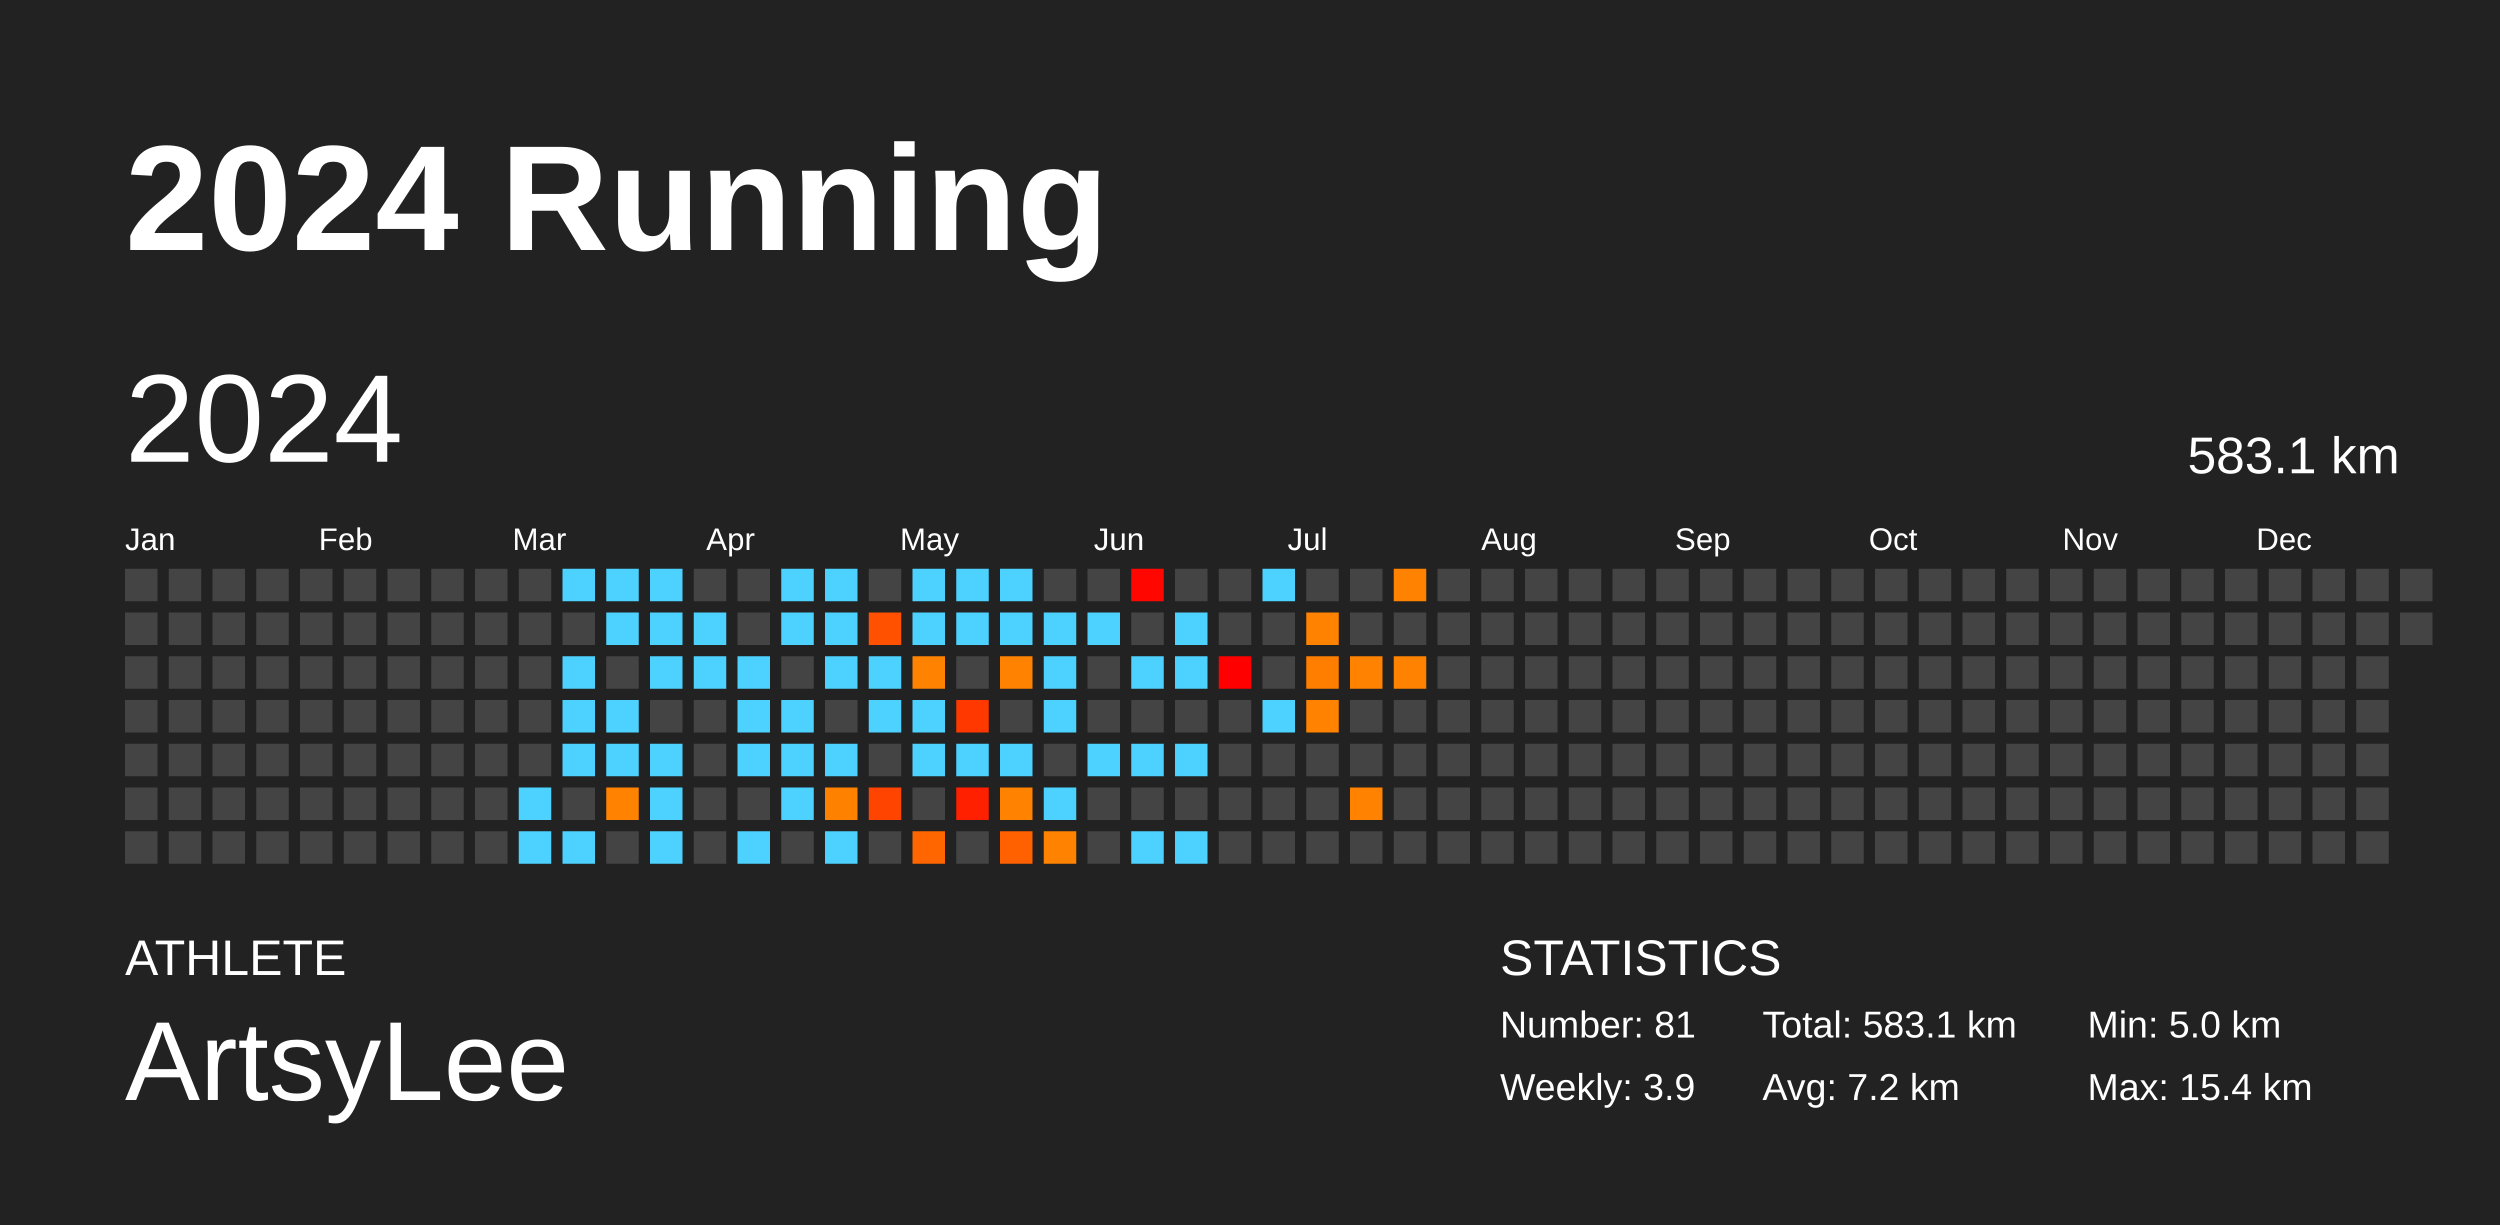
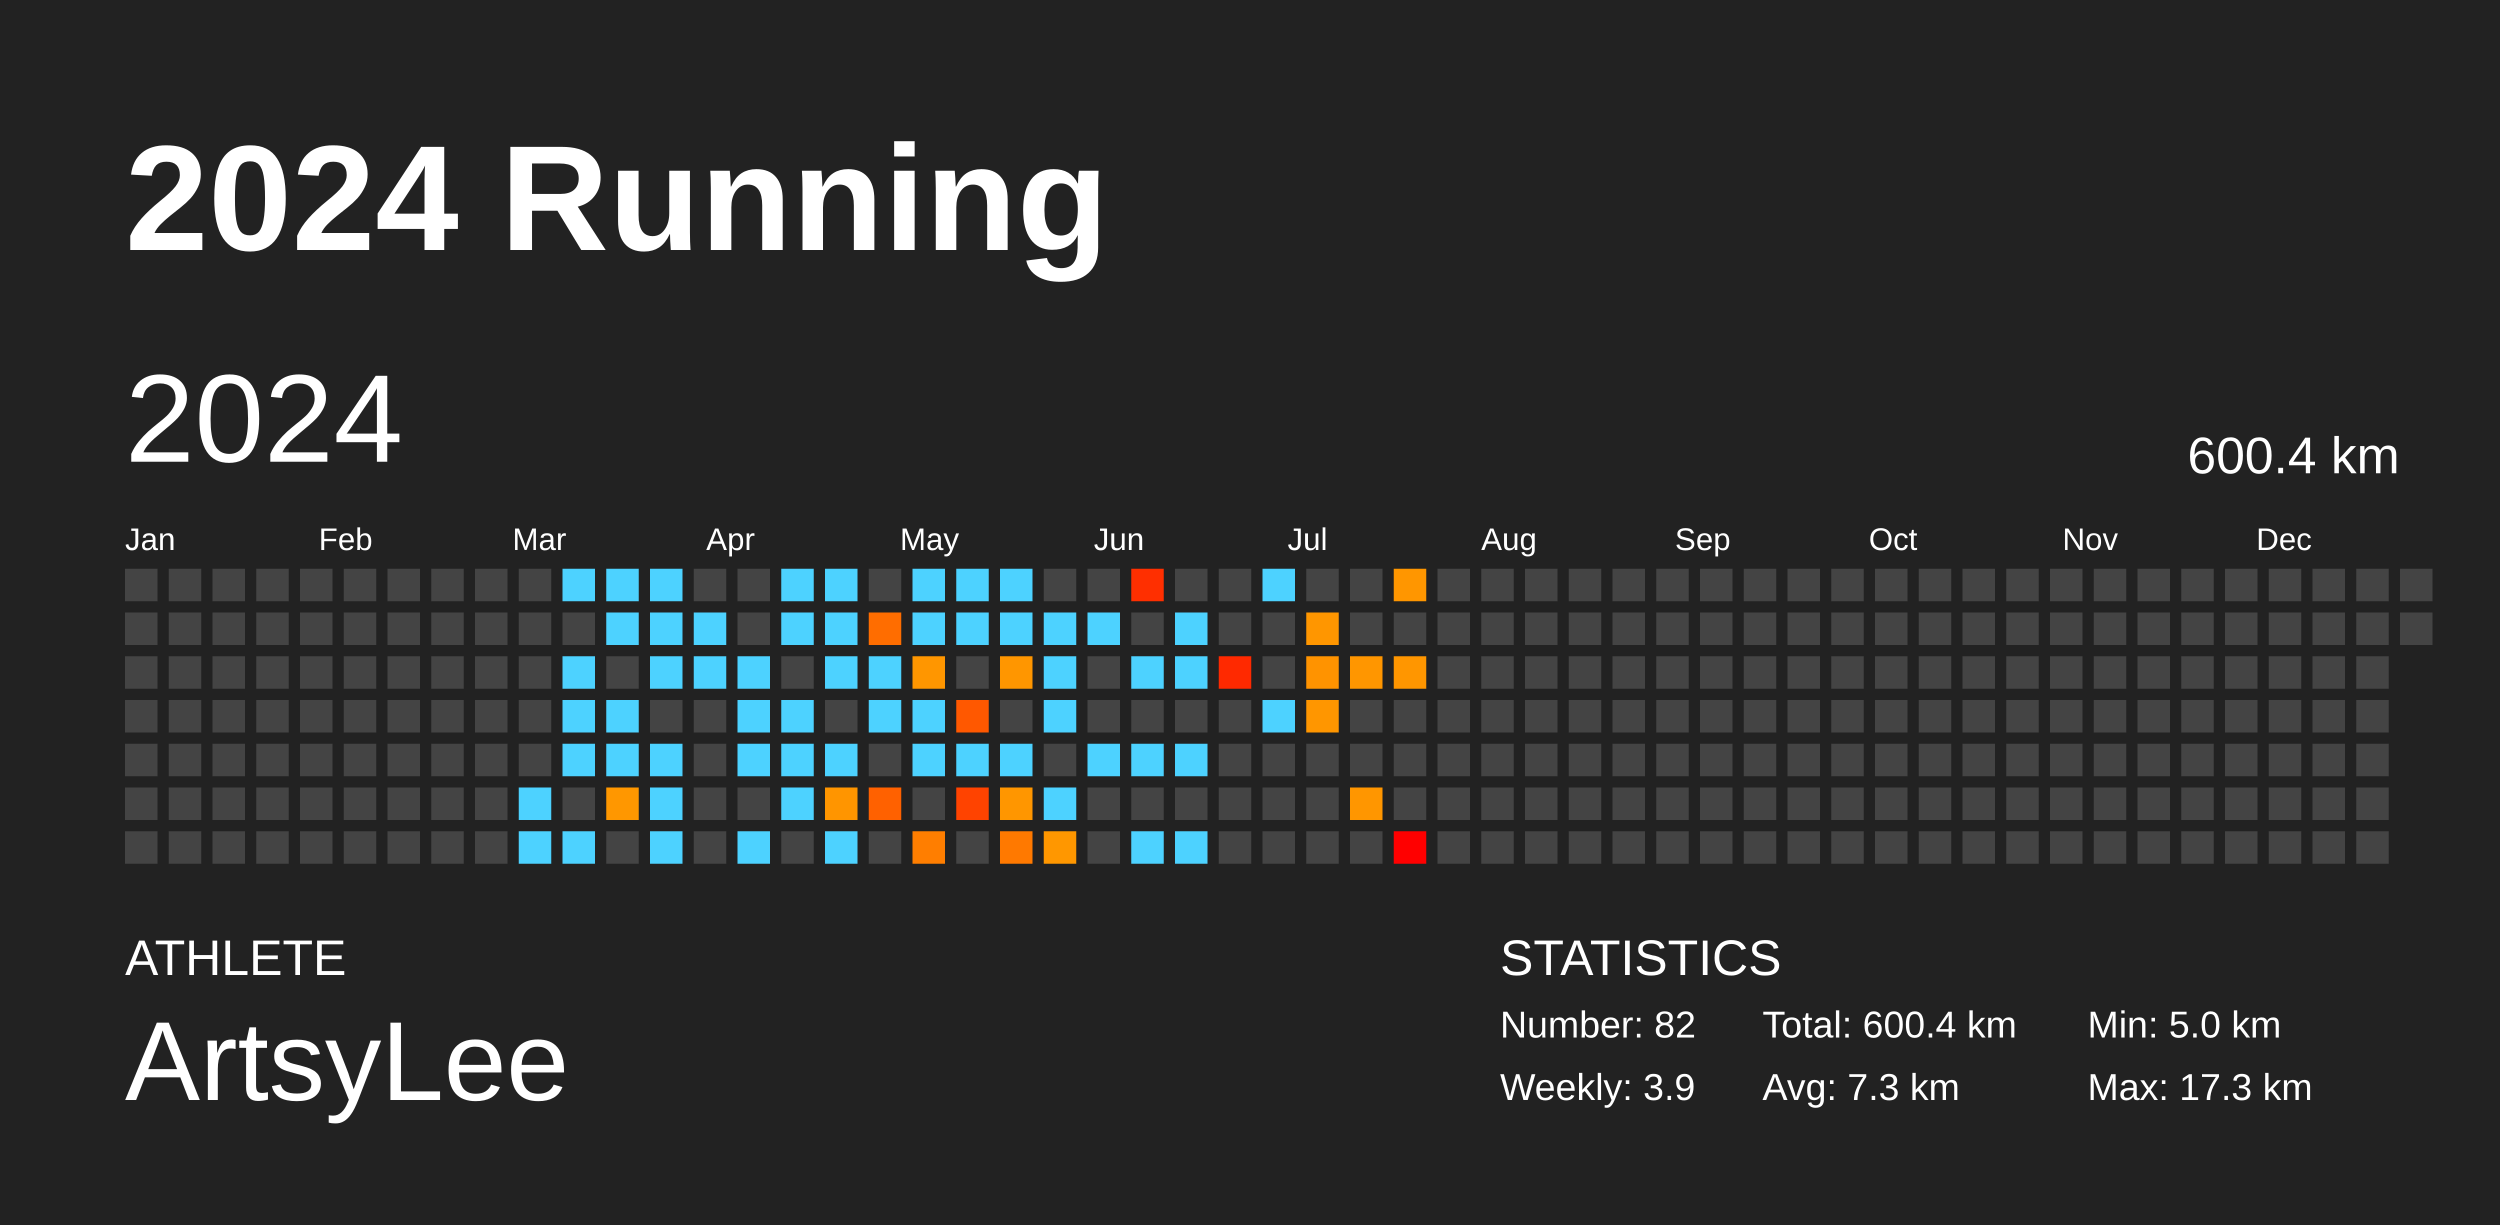
<svg xmlns="http://www.w3.org/2000/svg" baseProfile="full" height="98mm" version="1.1" viewBox="0,0,200,98" width="200mm">
  <defs />
  <rect fill="#222222" height="98" width="200" x="0" y="0" />
  <text fill="#FFFFFF" style="font-size:12px; font-family:Arial; font-weight:bold;" x="10" y="20">2024 Running</text>
  <text fill="#FFFFFF" style="font-size:4px; font-family:Arial" x="10" y="78">ATHLETE</text>
  <text fill="#FFFFFF" style="font-size:9px; font-family:Arial" x="10" y="88">ArtsyLee</text>
  <text fill="#FFFFFF" style="font-size:4px; font-family:Arial" x="120" y="78">STATISTICS</text>
-   <text fill="#FFFFFF" style="font-size:3px; font-family:Arial" x="120" y="83">Number: 81</text>
+   <text fill="#FFFFFF" style="font-size:3px; font-family:Arial" x="120" y="83">Number: 82</text>
  <text fill="#FFFFFF" style="font-size:3px; font-family:Arial" x="120" y="88">Weekly: 3.9</text>
-   <text fill="#FFFFFF" style="font-size:3px; font-family:Arial" x="141" y="83">Total: 583.1 km</text>
-   <text fill="#FFFFFF" style="font-size:3px; font-family:Arial" x="141" y="88">Avg: 7.2 km</text>
+   <text fill="#FFFFFF" style="font-size:3px; font-family:Arial" x="141" y="83">Total: 600.4 km</text>
+   <text fill="#FFFFFF" style="font-size:3px; font-family:Arial" x="141" y="88">Avg: 7.3 km</text>
  <text fill="#FFFFFF" style="font-size:3px; font-family:Arial" x="167" y="83">Min: 5.0 km</text>
-   <text fill="#FFFFFF" style="font-size:3px; font-family:Arial" x="167" y="88">Max: 15.4 km</text>
+   <text fill="#FFFFFF" style="font-size:3px; font-family:Arial" x="167" y="88">Max: 17.3 km</text>
  <text dominant-baseline="hanging" fill="#FFFFFF" style="font-size:10.0px; font-family:Arial;" x="10" y="30">2024</text>
-   <text dominant-baseline="hanging" fill="#FFFFFF" style="font-size:4.125px; font-family:Arial;" x="175" y="35">583.1 km</text>
+   <text dominant-baseline="hanging" fill="#FFFFFF" style="font-size:4.125px; font-family:Arial;" x="175" y="35">600.4 km</text>
  <text fill="#FFFFFF" style="font-size:2.5px; font-family:Arial" x="10.0" y="44">Jan</text>
  <text fill="#FFFFFF" style="font-size:2.5px; font-family:Arial" x="25.5" y="44">Feb</text>
  <text fill="#FFFFFF" style="font-size:2.5px; font-family:Arial" x="41.0" y="44">Mar</text>
  <text fill="#FFFFFF" style="font-size:2.5px; font-family:Arial" x="56.5" y="44">Apr</text>
  <text fill="#FFFFFF" style="font-size:2.5px; font-family:Arial" x="72.0" y="44">May</text>
  <text fill="#FFFFFF" style="font-size:2.5px; font-family:Arial" x="87.5" y="44">Jun</text>
  <text fill="#FFFFFF" style="font-size:2.5px; font-family:Arial" x="103.0" y="44">Jul</text>
  <text fill="#FFFFFF" style="font-size:2.5px; font-family:Arial" x="118.5" y="44">Aug</text>
  <text fill="#FFFFFF" style="font-size:2.5px; font-family:Arial" x="134.0" y="44">Sep</text>
  <text fill="#FFFFFF" style="font-size:2.5px; font-family:Arial" x="149.5" y="44">Oct</text>
  <text fill="#FFFFFF" style="font-size:2.5px; font-family:Arial" x="165.0" y="44">Nov</text>
  <text fill="#FFFFFF" style="font-size:2.5px; font-family:Arial" x="180.5" y="44">Dec</text>
  <rect fill="#444444" height="2.6" width="2.6" x="10.0" y="45.5" />
  <rect fill="#444444" height="2.6" width="2.6" x="10.0" y="49.0" />
  <rect fill="#444444" height="2.6" width="2.6" x="10.0" y="52.5" />
  <rect fill="#444444" height="2.6" width="2.6" x="10.0" y="56.0" />
  <rect fill="#444444" height="2.6" width="2.6" x="10.0" y="59.5" />
  <rect fill="#444444" height="2.6" width="2.6" x="10.0" y="63.0" />
  <rect fill="#444444" height="2.6" width="2.6" x="10.0" y="66.5" />
  <rect fill="#444444" height="2.6" width="2.6" x="13.5" y="45.5" />
  <rect fill="#444444" height="2.6" width="2.6" x="13.5" y="49.0" />
  <rect fill="#444444" height="2.6" width="2.6" x="13.5" y="52.5" />
  <rect fill="#444444" height="2.6" width="2.6" x="13.5" y="56.0" />
  <rect fill="#444444" height="2.6" width="2.6" x="13.5" y="59.5" />
  <rect fill="#444444" height="2.6" width="2.6" x="13.5" y="63.0" />
  <rect fill="#444444" height="2.6" width="2.6" x="13.5" y="66.5" />
  <rect fill="#444444" height="2.6" width="2.6" x="17.0" y="45.5" />
  <rect fill="#444444" height="2.6" width="2.6" x="17.0" y="49.0" />
  <rect fill="#444444" height="2.6" width="2.6" x="17.0" y="52.5" />
  <rect fill="#444444" height="2.6" width="2.6" x="17.0" y="56.0" />
  <rect fill="#444444" height="2.6" width="2.6" x="17.0" y="59.5" />
  <rect fill="#444444" height="2.6" width="2.6" x="17.0" y="63.0" />
  <rect fill="#444444" height="2.6" width="2.6" x="17.0" y="66.5" />
  <rect fill="#444444" height="2.6" width="2.6" x="20.5" y="45.5" />
  <rect fill="#444444" height="2.6" width="2.6" x="20.5" y="49.0" />
  <rect fill="#444444" height="2.6" width="2.6" x="20.5" y="52.5" />
  <rect fill="#444444" height="2.6" width="2.6" x="20.5" y="56.0" />
  <rect fill="#444444" height="2.6" width="2.6" x="20.5" y="59.5" />
  <rect fill="#444444" height="2.6" width="2.6" x="20.5" y="63.0" />
  <rect fill="#444444" height="2.6" width="2.6" x="20.5" y="66.5" />
  <rect fill="#444444" height="2.6" width="2.6" x="24.0" y="45.5" />
  <rect fill="#444444" height="2.6" width="2.6" x="24.0" y="49.0" />
  <rect fill="#444444" height="2.6" width="2.6" x="24.0" y="52.5" />
  <rect fill="#444444" height="2.6" width="2.6" x="24.0" y="56.0" />
  <rect fill="#444444" height="2.6" width="2.6" x="24.0" y="59.5" />
  <rect fill="#444444" height="2.6" width="2.6" x="24.0" y="63.0" />
  <rect fill="#444444" height="2.6" width="2.6" x="24.0" y="66.5" />
  <rect fill="#444444" height="2.6" width="2.6" x="27.5" y="45.5" />
  <rect fill="#444444" height="2.6" width="2.6" x="27.5" y="49.0" />
  <rect fill="#444444" height="2.6" width="2.6" x="27.5" y="52.5" />
  <rect fill="#444444" height="2.6" width="2.6" x="27.5" y="56.0" />
  <rect fill="#444444" height="2.6" width="2.6" x="27.5" y="59.5" />
  <rect fill="#444444" height="2.6" width="2.6" x="27.5" y="63.0" />
  <rect fill="#444444" height="2.6" width="2.6" x="27.5" y="66.5" />
  <rect fill="#444444" height="2.6" width="2.6" x="31.0" y="45.5" />
  <rect fill="#444444" height="2.6" width="2.6" x="31.0" y="49.0" />
  <rect fill="#444444" height="2.6" width="2.6" x="31.0" y="52.5" />
  <rect fill="#444444" height="2.6" width="2.6" x="31.0" y="56.0" />
  <rect fill="#444444" height="2.6" width="2.6" x="31.0" y="59.5" />
  <rect fill="#444444" height="2.6" width="2.6" x="31.0" y="63.0" />
  <rect fill="#444444" height="2.6" width="2.6" x="31.0" y="66.5" />
  <rect fill="#444444" height="2.6" width="2.6" x="34.5" y="45.5" />
  <rect fill="#444444" height="2.6" width="2.6" x="34.5" y="49.0" />
  <rect fill="#444444" height="2.6" width="2.6" x="34.5" y="52.5" />
  <rect fill="#444444" height="2.6" width="2.6" x="34.5" y="56.0" />
  <rect fill="#444444" height="2.6" width="2.6" x="34.5" y="59.5" />
  <rect fill="#444444" height="2.6" width="2.6" x="34.5" y="63.0" />
  <rect fill="#444444" height="2.6" width="2.6" x="34.5" y="66.5" />
  <rect fill="#444444" height="2.6" width="2.6" x="38.0" y="45.5" />
  <rect fill="#444444" height="2.6" width="2.6" x="38.0" y="49.0" />
  <rect fill="#444444" height="2.6" width="2.6" x="38.0" y="52.5" />
  <rect fill="#444444" height="2.6" width="2.6" x="38.0" y="56.0" />
  <rect fill="#444444" height="2.6" width="2.6" x="38.0" y="59.5" />
  <rect fill="#444444" height="2.6" width="2.6" x="38.0" y="63.0" />
  <rect fill="#444444" height="2.6" width="2.6" x="38.0" y="66.5" />
  <rect fill="#444444" height="2.6" width="2.6" x="41.5" y="45.5" />
  <rect fill="#444444" height="2.6" width="2.6" x="41.5" y="49.0" />
  <rect fill="#444444" height="2.6" width="2.6" x="41.5" y="52.5" />
  <rect fill="#444444" height="2.6" width="2.6" x="41.5" y="56.0" />
  <rect fill="#444444" height="2.6" width="2.6" x="41.5" y="59.5" />
  <rect fill="#4dd2ff" height="2.6" width="2.6" x="41.5" y="63.0" />
  <rect fill="#4dd2ff" height="2.6" width="2.6" x="41.5" y="66.5" />
  <rect fill="#4dd2ff" height="2.6" width="2.6" x="45.0" y="45.5" />
  <rect fill="#444444" height="2.6" width="2.6" x="45.0" y="49.0" />
  <rect fill="#4dd2ff" height="2.6" width="2.6" x="45.0" y="52.5" />
  <rect fill="#4dd2ff" height="2.6" width="2.6" x="45.0" y="56.0" />
  <rect fill="#4dd2ff" height="2.6" width="2.6" x="45.0" y="59.5" />
  <rect fill="#444444" height="2.6" width="2.6" x="45.0" y="63.0" />
  <rect fill="#4dd2ff" height="2.6" width="2.6" x="45.0" y="66.5" />
  <rect fill="#4dd2ff" height="2.6" width="2.6" x="48.5" y="45.5" />
  <rect fill="#4dd2ff" height="2.6" width="2.6" x="48.5" y="49.0" />
  <rect fill="#444444" height="2.6" width="2.6" x="48.5" y="52.5" />
  <rect fill="#4dd2ff" height="2.6" width="2.6" x="48.5" y="56.0" />
  <rect fill="#4dd2ff" height="2.6" width="2.6" x="48.5" y="59.5" />
-   <rect fill="#ff8300" height="2.6" width="2.6" x="48.5" y="63.0" />
+   <rect fill="#ff9700" height="2.6" width="2.6" x="48.5" y="63.0" />
  <rect fill="#444444" height="2.6" width="2.6" x="48.5" y="66.5" />
  <rect fill="#4dd2ff" height="2.6" width="2.6" x="52.0" y="45.5" />
  <rect fill="#4dd2ff" height="2.6" width="2.6" x="52.0" y="49.0" />
  <rect fill="#4dd2ff" height="2.6" width="2.6" x="52.0" y="52.5" />
  <rect fill="#444444" height="2.6" width="2.6" x="52.0" y="56.0" />
  <rect fill="#4dd2ff" height="2.6" width="2.6" x="52.0" y="59.5" />
  <rect fill="#4dd2ff" height="2.6" width="2.6" x="52.0" y="63.0" />
  <rect fill="#4dd2ff" height="2.6" width="2.6" x="52.0" y="66.5" />
  <rect fill="#444444" height="2.6" width="2.6" x="55.5" y="45.5" />
  <rect fill="#4dd2ff" height="2.6" width="2.6" x="55.5" y="49.0" />
  <rect fill="#4dd2ff" height="2.6" width="2.6" x="55.5" y="52.5" />
  <rect fill="#444444" height="2.6" width="2.6" x="55.5" y="56.0" />
  <rect fill="#444444" height="2.6" width="2.6" x="55.5" y="59.5" />
  <rect fill="#444444" height="2.6" width="2.6" x="55.5" y="63.0" />
  <rect fill="#444444" height="2.6" width="2.6" x="55.5" y="66.5" />
  <rect fill="#444444" height="2.6" width="2.6" x="59.0" y="45.5" />
  <rect fill="#444444" height="2.6" width="2.6" x="59.0" y="49.0" />
  <rect fill="#4dd2ff" height="2.6" width="2.6" x="59.0" y="52.5" />
  <rect fill="#4dd2ff" height="2.6" width="2.6" x="59.0" y="56.0" />
  <rect fill="#4dd2ff" height="2.6" width="2.6" x="59.0" y="59.5" />
  <rect fill="#444444" height="2.6" width="2.6" x="59.0" y="63.0" />
  <rect fill="#4dd2ff" height="2.6" width="2.6" x="59.0" y="66.5" />
  <rect fill="#4dd2ff" height="2.6" width="2.6" x="62.5" y="45.5" />
  <rect fill="#4dd2ff" height="2.6" width="2.6" x="62.5" y="49.0" />
  <rect fill="#444444" height="2.6" width="2.6" x="62.5" y="52.5" />
  <rect fill="#4dd2ff" height="2.6" width="2.6" x="62.5" y="56.0" />
  <rect fill="#4dd2ff" height="2.6" width="2.6" x="62.5" y="59.5" />
  <rect fill="#4dd2ff" height="2.6" width="2.6" x="62.5" y="63.0" />
  <rect fill="#444444" height="2.6" width="2.6" x="62.5" y="66.5" />
  <rect fill="#4dd2ff" height="2.6" width="2.6" x="66.0" y="45.5" />
  <rect fill="#4dd2ff" height="2.6" width="2.6" x="66.0" y="49.0" />
  <rect fill="#4dd2ff" height="2.6" width="2.6" x="66.0" y="52.5" />
  <rect fill="#444444" height="2.6" width="2.6" x="66.0" y="56.0" />
  <rect fill="#4dd2ff" height="2.6" width="2.6" x="66.0" y="59.5" />
-   <rect fill="#ff8100" height="2.6" width="2.6" x="66.0" y="63.0" />
+   <rect fill="#ff9500" height="2.6" width="2.6" x="66.0" y="63.0" />
  <rect fill="#4dd2ff" height="2.6" width="2.6" x="66.0" y="66.5" />
  <rect fill="#444444" height="2.6" width="2.6" x="69.5" y="45.5" />
-   <rect fill="#ff5100" height="2.6" width="2.6" x="69.5" y="49.0" />
+   <rect fill="#ff6d00" height="2.6" width="2.6" x="69.5" y="49.0" />
  <rect fill="#4dd2ff" height="2.6" width="2.6" x="69.5" y="52.5" />
  <rect fill="#4dd2ff" height="2.6" width="2.6" x="69.5" y="56.0" />
  <rect fill="#444444" height="2.6" width="2.6" x="69.5" y="59.5" />
-   <rect fill="#ff4400" height="2.6" width="2.6" x="69.5" y="63.0" />
+   <rect fill="#ff6100" height="2.6" width="2.6" x="69.5" y="63.0" />
  <rect fill="#444444" height="2.6" width="2.6" x="69.5" y="66.5" />
  <rect fill="#4dd2ff" height="2.6" width="2.6" x="73.0" y="45.5" />
  <rect fill="#4dd2ff" height="2.6" width="2.6" x="73.0" y="49.0" />
-   <rect fill="#ff8300" height="2.6" width="2.6" x="73.0" y="52.5" />
+   <rect fill="#ff9600" height="2.6" width="2.6" x="73.0" y="52.5" />
  <rect fill="#4dd2ff" height="2.6" width="2.6" x="73.0" y="56.0" />
  <rect fill="#4dd2ff" height="2.6" width="2.6" x="73.0" y="59.5" />
  <rect fill="#444444" height="2.6" width="2.6" x="73.0" y="63.0" />
-   <rect fill="#ff6600" height="2.6" width="2.6" x="73.0" y="66.5" />
+   <rect fill="#ff7e00" height="2.6" width="2.6" x="73.0" y="66.5" />
  <rect fill="#4dd2ff" height="2.6" width="2.6" x="76.5" y="45.5" />
  <rect fill="#4dd2ff" height="2.6" width="2.6" x="76.5" y="49.0" />
  <rect fill="#444444" height="2.6" width="2.6" x="76.5" y="52.5" />
-   <rect fill="#ff3800" height="2.6" width="2.6" x="76.5" y="56.0" />
+   <rect fill="#ff5800" height="2.6" width="2.6" x="76.5" y="56.0" />
  <rect fill="#4dd2ff" height="2.6" width="2.6" x="76.5" y="59.5" />
-   <rect fill="#ff2000" height="2.6" width="2.6" x="76.5" y="63.0" />
+   <rect fill="#ff4300" height="2.6" width="2.6" x="76.5" y="63.0" />
  <rect fill="#444444" height="2.6" width="2.6" x="76.5" y="66.5" />
  <rect fill="#4dd2ff" height="2.6" width="2.6" x="80.0" y="45.5" />
  <rect fill="#4dd2ff" height="2.6" width="2.6" x="80.0" y="49.0" />
-   <rect fill="#ff8300" height="2.6" width="2.6" x="80.0" y="52.5" />
+   <rect fill="#ff9600" height="2.6" width="2.6" x="80.0" y="52.5" />
  <rect fill="#444444" height="2.6" width="2.6" x="80.0" y="56.0" />
  <rect fill="#4dd2ff" height="2.6" width="2.6" x="80.0" y="59.5" />
-   <rect fill="#ff8200" height="2.6" width="2.6" x="80.0" y="63.0" />
-   <rect fill="#ff6000" height="2.6" width="2.6" x="80.0" y="66.5" />
+   <rect fill="#ff9600" height="2.6" width="2.6" x="80.0" y="63.0" />
+   <rect fill="#ff7900" height="2.6" width="2.6" x="80.0" y="66.5" />
  <rect fill="#444444" height="2.6" width="2.6" x="83.5" y="45.5" />
  <rect fill="#4dd2ff" height="2.6" width="2.6" x="83.5" y="49.0" />
  <rect fill="#4dd2ff" height="2.6" width="2.6" x="83.5" y="52.5" />
  <rect fill="#4dd2ff" height="2.6" width="2.6" x="83.5" y="56.0" />
  <rect fill="#444444" height="2.6" width="2.6" x="83.5" y="59.5" />
  <rect fill="#4dd2ff" height="2.6" width="2.6" x="83.5" y="63.0" />
-   <rect fill="#ff8300" height="2.6" width="2.6" x="83.5" y="66.5" />
+   <rect fill="#ff9700" height="2.6" width="2.6" x="83.5" y="66.5" />
  <rect fill="#444444" height="2.6" width="2.6" x="87.0" y="45.5" />
  <rect fill="#4dd2ff" height="2.6" width="2.6" x="87.0" y="49.0" />
  <rect fill="#444444" height="2.6" width="2.6" x="87.0" y="52.5" />
  <rect fill="#444444" height="2.6" width="2.6" x="87.0" y="56.0" />
  <rect fill="#4dd2ff" height="2.6" width="2.6" x="87.0" y="59.5" />
  <rect fill="#444444" height="2.6" width="2.6" x="87.0" y="63.0" />
  <rect fill="#444444" height="2.6" width="2.6" x="87.0" y="66.5" />
-   <rect fill="#ff0700" height="2.6" width="2.6" x="90.5" y="45.5" />
+   <rect fill="#ff2f00" height="2.6" width="2.6" x="90.5" y="45.5" />
  <rect fill="#444444" height="2.6" width="2.6" x="90.5" y="49.0" />
  <rect fill="#4dd2ff" height="2.6" width="2.6" x="90.5" y="52.5" />
  <rect fill="#444444" height="2.6" width="2.6" x="90.5" y="56.0" />
  <rect fill="#4dd2ff" height="2.6" width="2.6" x="90.5" y="59.5" />
  <rect fill="#444444" height="2.6" width="2.6" x="90.5" y="63.0" />
  <rect fill="#4dd2ff" height="2.6" width="2.6" x="90.5" y="66.5" />
  <rect fill="#444444" height="2.6" width="2.6" x="94.0" y="45.5" />
  <rect fill="#4dd2ff" height="2.6" width="2.6" x="94.0" y="49.0" />
  <rect fill="#4dd2ff" height="2.6" width="2.6" x="94.0" y="52.5" />
  <rect fill="#444444" height="2.6" width="2.6" x="94.0" y="56.0" />
  <rect fill="#4dd2ff" height="2.6" width="2.6" x="94.0" y="59.5" />
  <rect fill="#444444" height="2.6" width="2.6" x="94.0" y="63.0" />
  <rect fill="#4dd2ff" height="2.6" width="2.6" x="94.0" y="66.5" />
  <rect fill="#444444" height="2.6" width="2.6" x="97.5" y="45.5" />
  <rect fill="#444444" height="2.6" width="2.6" x="97.5" y="49.0" />
-   <rect fill="#ff0000" height="2.6" width="2.6" x="97.5" y="52.5" />
+   <rect fill="#ff2900" height="2.6" width="2.6" x="97.5" y="52.5" />
  <rect fill="#444444" height="2.6" width="2.6" x="97.5" y="56.0" />
  <rect fill="#444444" height="2.6" width="2.6" x="97.5" y="59.5" />
  <rect fill="#444444" height="2.6" width="2.6" x="97.5" y="63.0" />
  <rect fill="#444444" height="2.6" width="2.6" x="97.5" y="66.5" />
  <rect fill="#4dd2ff" height="2.6" width="2.6" x="101.0" y="45.5" />
  <rect fill="#444444" height="2.6" width="2.6" x="101.0" y="49.0" />
  <rect fill="#444444" height="2.6" width="2.6" x="101.0" y="52.5" />
  <rect fill="#4dd2ff" height="2.6" width="2.6" x="101.0" y="56.0" />
  <rect fill="#444444" height="2.6" width="2.6" x="101.0" y="59.5" />
  <rect fill="#444444" height="2.6" width="2.6" x="101.0" y="63.0" />
  <rect fill="#444444" height="2.6" width="2.6" x="101.0" y="66.5" />
  <rect fill="#444444" height="2.6" width="2.6" x="104.5" y="45.5" />
-   <rect fill="#ff8200" height="2.6" width="2.6" x="104.5" y="49.0" />
-   <rect fill="#ff7e00" height="2.6" width="2.6" x="104.5" y="52.5" />
-   <rect fill="#ff8200" height="2.6" width="2.6" x="104.5" y="56.0" />
+   <rect fill="#ff9600" height="2.6" width="2.6" x="104.5" y="49.0" />
+   <rect fill="#ff9300" height="2.6" width="2.6" x="104.5" y="52.5" />
+   <rect fill="#ff9600" height="2.6" width="2.6" x="104.5" y="56.0" />
  <rect fill="#444444" height="2.6" width="2.6" x="104.5" y="59.5" />
  <rect fill="#444444" height="2.6" width="2.6" x="104.5" y="63.0" />
  <rect fill="#444444" height="2.6" width="2.6" x="104.5" y="66.5" />
  <rect fill="#444444" height="2.6" width="2.6" x="108.0" y="45.5" />
  <rect fill="#444444" height="2.6" width="2.6" x="108.0" y="49.0" />
-   <rect fill="#ff8200" height="2.6" width="2.6" x="108.0" y="52.5" />
+   <rect fill="#ff9600" height="2.6" width="2.6" x="108.0" y="52.5" />
  <rect fill="#444444" height="2.6" width="2.6" x="108.0" y="56.0" />
  <rect fill="#444444" height="2.6" width="2.6" x="108.0" y="59.5" />
-   <rect fill="#ff8200" height="2.6" width="2.6" x="108.0" y="63.0" />
+   <rect fill="#ff9600" height="2.6" width="2.6" x="108.0" y="63.0" />
  <rect fill="#444444" height="2.6" width="2.6" x="108.0" y="66.5" />
-   <rect fill="#ff8200" height="2.6" width="2.6" x="111.5" y="45.5" />
+   <rect fill="#ff9600" height="2.6" width="2.6" x="111.5" y="45.5" />
  <rect fill="#444444" height="2.6" width="2.6" x="111.5" y="49.0" />
-   <rect fill="#ff8200" height="2.6" width="2.6" x="111.5" y="52.5" />
+   <rect fill="#ff9600" height="2.6" width="2.6" x="111.5" y="52.5" />
  <rect fill="#444444" height="2.6" width="2.6" x="111.5" y="56.0" />
  <rect fill="#444444" height="2.6" width="2.6" x="111.5" y="59.5" />
  <rect fill="#444444" height="2.6" width="2.6" x="111.5" y="63.0" />
-   <rect fill="#444444" height="2.6" width="2.6" x="111.5" y="66.5" />
+   <rect fill="#ff0000" height="2.6" width="2.6" x="111.5" y="66.5" />
  <rect fill="#444444" height="2.6" width="2.6" x="115.0" y="45.5" />
  <rect fill="#444444" height="2.6" width="2.6" x="115.0" y="49.0" />
  <rect fill="#444444" height="2.6" width="2.6" x="115.0" y="52.5" />
  <rect fill="#444444" height="2.6" width="2.6" x="115.0" y="56.0" />
  <rect fill="#444444" height="2.6" width="2.6" x="115.0" y="59.5" />
  <rect fill="#444444" height="2.6" width="2.6" x="115.0" y="63.0" />
  <rect fill="#444444" height="2.6" width="2.6" x="115.0" y="66.5" />
  <rect fill="#444444" height="2.6" width="2.6" x="118.5" y="45.5" />
  <rect fill="#444444" height="2.6" width="2.6" x="118.5" y="49.0" />
  <rect fill="#444444" height="2.6" width="2.6" x="118.5" y="52.5" />
  <rect fill="#444444" height="2.6" width="2.6" x="118.5" y="56.0" />
  <rect fill="#444444" height="2.6" width="2.6" x="118.5" y="59.5" />
  <rect fill="#444444" height="2.6" width="2.6" x="118.5" y="63.0" />
  <rect fill="#444444" height="2.6" width="2.6" x="118.5" y="66.5" />
  <rect fill="#444444" height="2.6" width="2.6" x="122.0" y="45.5" />
  <rect fill="#444444" height="2.6" width="2.6" x="122.0" y="49.0" />
  <rect fill="#444444" height="2.6" width="2.6" x="122.0" y="52.5" />
  <rect fill="#444444" height="2.6" width="2.6" x="122.0" y="56.0" />
  <rect fill="#444444" height="2.6" width="2.6" x="122.0" y="59.5" />
  <rect fill="#444444" height="2.6" width="2.6" x="122.0" y="63.0" />
  <rect fill="#444444" height="2.6" width="2.6" x="122.0" y="66.5" />
  <rect fill="#444444" height="2.6" width="2.6" x="125.5" y="45.5" />
  <rect fill="#444444" height="2.6" width="2.6" x="125.5" y="49.0" />
  <rect fill="#444444" height="2.6" width="2.6" x="125.5" y="52.5" />
  <rect fill="#444444" height="2.6" width="2.6" x="125.5" y="56.0" />
  <rect fill="#444444" height="2.6" width="2.6" x="125.5" y="59.5" />
  <rect fill="#444444" height="2.6" width="2.6" x="125.5" y="63.0" />
  <rect fill="#444444" height="2.6" width="2.6" x="125.5" y="66.5" />
  <rect fill="#444444" height="2.6" width="2.6" x="129.0" y="45.5" />
  <rect fill="#444444" height="2.6" width="2.6" x="129.0" y="49.0" />
  <rect fill="#444444" height="2.6" width="2.6" x="129.0" y="52.5" />
  <rect fill="#444444" height="2.6" width="2.6" x="129.0" y="56.0" />
  <rect fill="#444444" height="2.6" width="2.6" x="129.0" y="59.5" />
  <rect fill="#444444" height="2.6" width="2.6" x="129.0" y="63.0" />
  <rect fill="#444444" height="2.6" width="2.6" x="129.0" y="66.5" />
  <rect fill="#444444" height="2.6" width="2.6" x="132.5" y="45.5" />
  <rect fill="#444444" height="2.6" width="2.6" x="132.5" y="49.0" />
  <rect fill="#444444" height="2.6" width="2.6" x="132.5" y="52.5" />
  <rect fill="#444444" height="2.6" width="2.6" x="132.5" y="56.0" />
  <rect fill="#444444" height="2.6" width="2.6" x="132.5" y="59.5" />
  <rect fill="#444444" height="2.6" width="2.6" x="132.5" y="63.0" />
  <rect fill="#444444" height="2.6" width="2.6" x="132.5" y="66.5" />
  <rect fill="#444444" height="2.6" width="2.6" x="136.0" y="45.5" />
  <rect fill="#444444" height="2.6" width="2.6" x="136.0" y="49.0" />
  <rect fill="#444444" height="2.6" width="2.6" x="136.0" y="52.5" />
  <rect fill="#444444" height="2.6" width="2.6" x="136.0" y="56.0" />
  <rect fill="#444444" height="2.6" width="2.6" x="136.0" y="59.5" />
  <rect fill="#444444" height="2.6" width="2.6" x="136.0" y="63.0" />
  <rect fill="#444444" height="2.6" width="2.6" x="136.0" y="66.5" />
  <rect fill="#444444" height="2.6" width="2.6" x="139.5" y="45.5" />
  <rect fill="#444444" height="2.6" width="2.6" x="139.5" y="49.0" />
  <rect fill="#444444" height="2.6" width="2.6" x="139.5" y="52.5" />
  <rect fill="#444444" height="2.6" width="2.6" x="139.5" y="56.0" />
  <rect fill="#444444" height="2.6" width="2.6" x="139.5" y="59.5" />
  <rect fill="#444444" height="2.6" width="2.6" x="139.5" y="63.0" />
  <rect fill="#444444" height="2.6" width="2.6" x="139.5" y="66.5" />
  <rect fill="#444444" height="2.6" width="2.6" x="143.0" y="45.5" />
  <rect fill="#444444" height="2.6" width="2.6" x="143.0" y="49.0" />
  <rect fill="#444444" height="2.6" width="2.6" x="143.0" y="52.5" />
  <rect fill="#444444" height="2.6" width="2.6" x="143.0" y="56.0" />
  <rect fill="#444444" height="2.6" width="2.6" x="143.0" y="59.5" />
  <rect fill="#444444" height="2.6" width="2.6" x="143.0" y="63.0" />
  <rect fill="#444444" height="2.6" width="2.6" x="143.0" y="66.5" />
  <rect fill="#444444" height="2.6" width="2.6" x="146.5" y="45.5" />
  <rect fill="#444444" height="2.6" width="2.6" x="146.5" y="49.0" />
  <rect fill="#444444" height="2.6" width="2.6" x="146.5" y="52.5" />
  <rect fill="#444444" height="2.6" width="2.6" x="146.5" y="56.0" />
  <rect fill="#444444" height="2.6" width="2.6" x="146.5" y="59.5" />
  <rect fill="#444444" height="2.6" width="2.6" x="146.5" y="63.0" />
  <rect fill="#444444" height="2.6" width="2.6" x="146.5" y="66.5" />
  <rect fill="#444444" height="2.6" width="2.6" x="150.0" y="45.5" />
  <rect fill="#444444" height="2.6" width="2.6" x="150.0" y="49.0" />
  <rect fill="#444444" height="2.6" width="2.6" x="150.0" y="52.5" />
  <rect fill="#444444" height="2.6" width="2.6" x="150.0" y="56.0" />
  <rect fill="#444444" height="2.6" width="2.6" x="150.0" y="59.5" />
  <rect fill="#444444" height="2.6" width="2.6" x="150.0" y="63.0" />
  <rect fill="#444444" height="2.6" width="2.6" x="150.0" y="66.5" />
  <rect fill="#444444" height="2.6" width="2.6" x="153.5" y="45.5" />
  <rect fill="#444444" height="2.6" width="2.6" x="153.5" y="49.0" />
  <rect fill="#444444" height="2.6" width="2.6" x="153.5" y="52.5" />
  <rect fill="#444444" height="2.6" width="2.6" x="153.5" y="56.0" />
  <rect fill="#444444" height="2.6" width="2.6" x="153.5" y="59.5" />
  <rect fill="#444444" height="2.6" width="2.6" x="153.5" y="63.0" />
  <rect fill="#444444" height="2.6" width="2.6" x="153.5" y="66.5" />
  <rect fill="#444444" height="2.6" width="2.6" x="157.0" y="45.5" />
  <rect fill="#444444" height="2.6" width="2.6" x="157.0" y="49.0" />
  <rect fill="#444444" height="2.6" width="2.6" x="157.0" y="52.5" />
  <rect fill="#444444" height="2.6" width="2.6" x="157.0" y="56.0" />
  <rect fill="#444444" height="2.6" width="2.6" x="157.0" y="59.5" />
  <rect fill="#444444" height="2.6" width="2.6" x="157.0" y="63.0" />
  <rect fill="#444444" height="2.6" width="2.6" x="157.0" y="66.5" />
  <rect fill="#444444" height="2.6" width="2.6" x="160.5" y="45.5" />
  <rect fill="#444444" height="2.6" width="2.6" x="160.5" y="49.0" />
  <rect fill="#444444" height="2.6" width="2.6" x="160.5" y="52.5" />
  <rect fill="#444444" height="2.6" width="2.6" x="160.5" y="56.0" />
  <rect fill="#444444" height="2.6" width="2.6" x="160.5" y="59.5" />
  <rect fill="#444444" height="2.6" width="2.6" x="160.5" y="63.0" />
  <rect fill="#444444" height="2.6" width="2.6" x="160.5" y="66.5" />
  <rect fill="#444444" height="2.6" width="2.6" x="164.0" y="45.5" />
  <rect fill="#444444" height="2.6" width="2.6" x="164.0" y="49.0" />
  <rect fill="#444444" height="2.6" width="2.6" x="164.0" y="52.5" />
  <rect fill="#444444" height="2.6" width="2.6" x="164.0" y="56.0" />
  <rect fill="#444444" height="2.6" width="2.6" x="164.0" y="59.5" />
  <rect fill="#444444" height="2.6" width="2.6" x="164.0" y="63.0" />
  <rect fill="#444444" height="2.6" width="2.6" x="164.0" y="66.5" />
  <rect fill="#444444" height="2.6" width="2.6" x="167.5" y="45.5" />
  <rect fill="#444444" height="2.6" width="2.6" x="167.5" y="49.0" />
  <rect fill="#444444" height="2.6" width="2.6" x="167.5" y="52.5" />
  <rect fill="#444444" height="2.6" width="2.6" x="167.5" y="56.0" />
  <rect fill="#444444" height="2.6" width="2.6" x="167.5" y="59.5" />
  <rect fill="#444444" height="2.6" width="2.6" x="167.5" y="63.0" />
  <rect fill="#444444" height="2.6" width="2.6" x="167.5" y="66.5" />
  <rect fill="#444444" height="2.6" width="2.6" x="171.0" y="45.5" />
  <rect fill="#444444" height="2.6" width="2.6" x="171.0" y="49.0" />
  <rect fill="#444444" height="2.6" width="2.6" x="171.0" y="52.5" />
  <rect fill="#444444" height="2.6" width="2.6" x="171.0" y="56.0" />
  <rect fill="#444444" height="2.6" width="2.6" x="171.0" y="59.5" />
  <rect fill="#444444" height="2.6" width="2.6" x="171.0" y="63.0" />
  <rect fill="#444444" height="2.6" width="2.6" x="171.0" y="66.5" />
  <rect fill="#444444" height="2.6" width="2.6" x="174.5" y="45.5" />
  <rect fill="#444444" height="2.6" width="2.6" x="174.5" y="49.0" />
  <rect fill="#444444" height="2.6" width="2.6" x="174.5" y="52.5" />
  <rect fill="#444444" height="2.6" width="2.6" x="174.5" y="56.0" />
  <rect fill="#444444" height="2.6" width="2.6" x="174.5" y="59.5" />
  <rect fill="#444444" height="2.6" width="2.6" x="174.5" y="63.0" />
  <rect fill="#444444" height="2.6" width="2.6" x="174.5" y="66.5" />
  <rect fill="#444444" height="2.6" width="2.6" x="178.0" y="45.5" />
  <rect fill="#444444" height="2.6" width="2.6" x="178.0" y="49.0" />
  <rect fill="#444444" height="2.6" width="2.6" x="178.0" y="52.5" />
  <rect fill="#444444" height="2.6" width="2.6" x="178.0" y="56.0" />
  <rect fill="#444444" height="2.6" width="2.6" x="178.0" y="59.5" />
  <rect fill="#444444" height="2.6" width="2.6" x="178.0" y="63.0" />
  <rect fill="#444444" height="2.6" width="2.6" x="178.0" y="66.5" />
  <rect fill="#444444" height="2.6" width="2.6" x="181.5" y="45.5" />
  <rect fill="#444444" height="2.6" width="2.6" x="181.5" y="49.0" />
  <rect fill="#444444" height="2.6" width="2.6" x="181.5" y="52.5" />
  <rect fill="#444444" height="2.6" width="2.6" x="181.5" y="56.0" />
  <rect fill="#444444" height="2.6" width="2.6" x="181.5" y="59.5" />
  <rect fill="#444444" height="2.6" width="2.6" x="181.5" y="63.0" />
  <rect fill="#444444" height="2.6" width="2.6" x="181.5" y="66.5" />
  <rect fill="#444444" height="2.6" width="2.6" x="185.0" y="45.5" />
  <rect fill="#444444" height="2.6" width="2.6" x="185.0" y="49.0" />
  <rect fill="#444444" height="2.6" width="2.6" x="185.0" y="52.5" />
  <rect fill="#444444" height="2.6" width="2.6" x="185.0" y="56.0" />
  <rect fill="#444444" height="2.6" width="2.6" x="185.0" y="59.5" />
  <rect fill="#444444" height="2.6" width="2.6" x="185.0" y="63.0" />
  <rect fill="#444444" height="2.6" width="2.6" x="185.0" y="66.5" />
  <rect fill="#444444" height="2.6" width="2.6" x="188.5" y="45.5" />
  <rect fill="#444444" height="2.6" width="2.6" x="188.5" y="49.0" />
  <rect fill="#444444" height="2.6" width="2.6" x="188.5" y="52.5" />
  <rect fill="#444444" height="2.6" width="2.6" x="188.5" y="56.0" />
  <rect fill="#444444" height="2.6" width="2.6" x="188.5" y="59.5" />
  <rect fill="#444444" height="2.6" width="2.6" x="188.5" y="63.0" />
  <rect fill="#444444" height="2.6" width="2.6" x="188.5" y="66.5" />
  <rect fill="#444444" height="2.6" width="2.6" x="192.0" y="45.5" />
  <rect fill="#444444" height="2.6" width="2.6" x="192.0" y="49.0" />
</svg>
